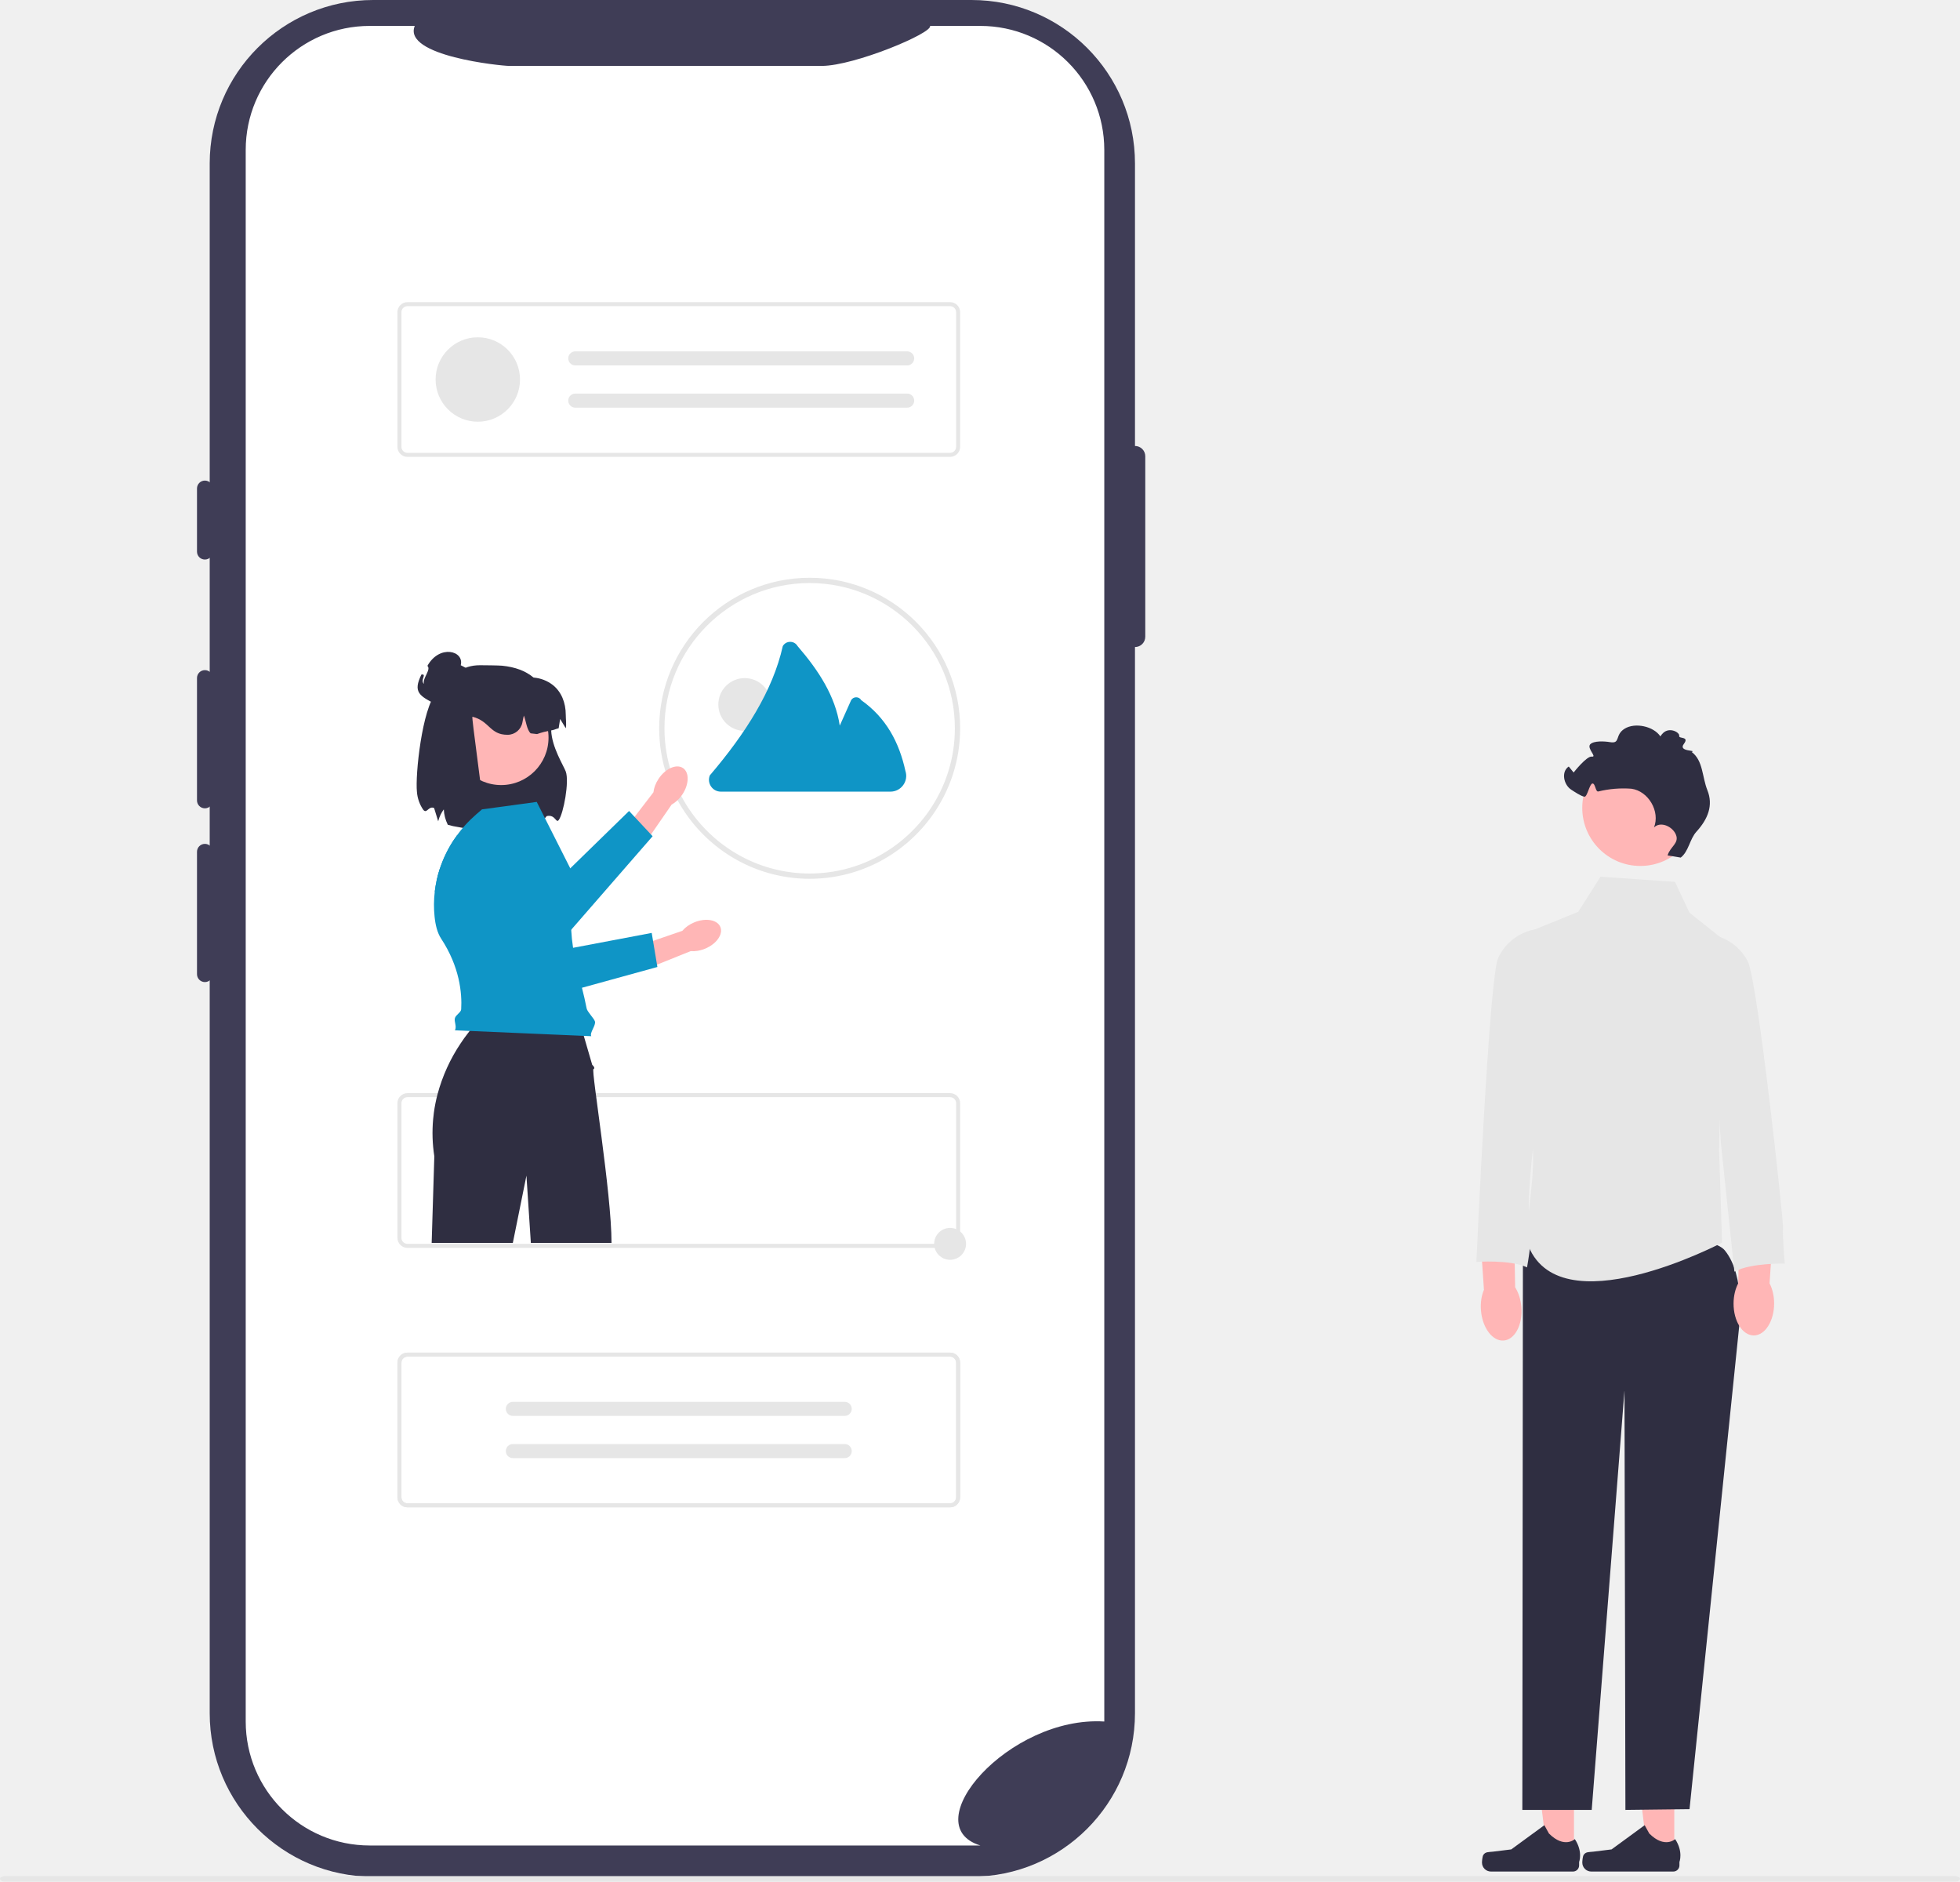
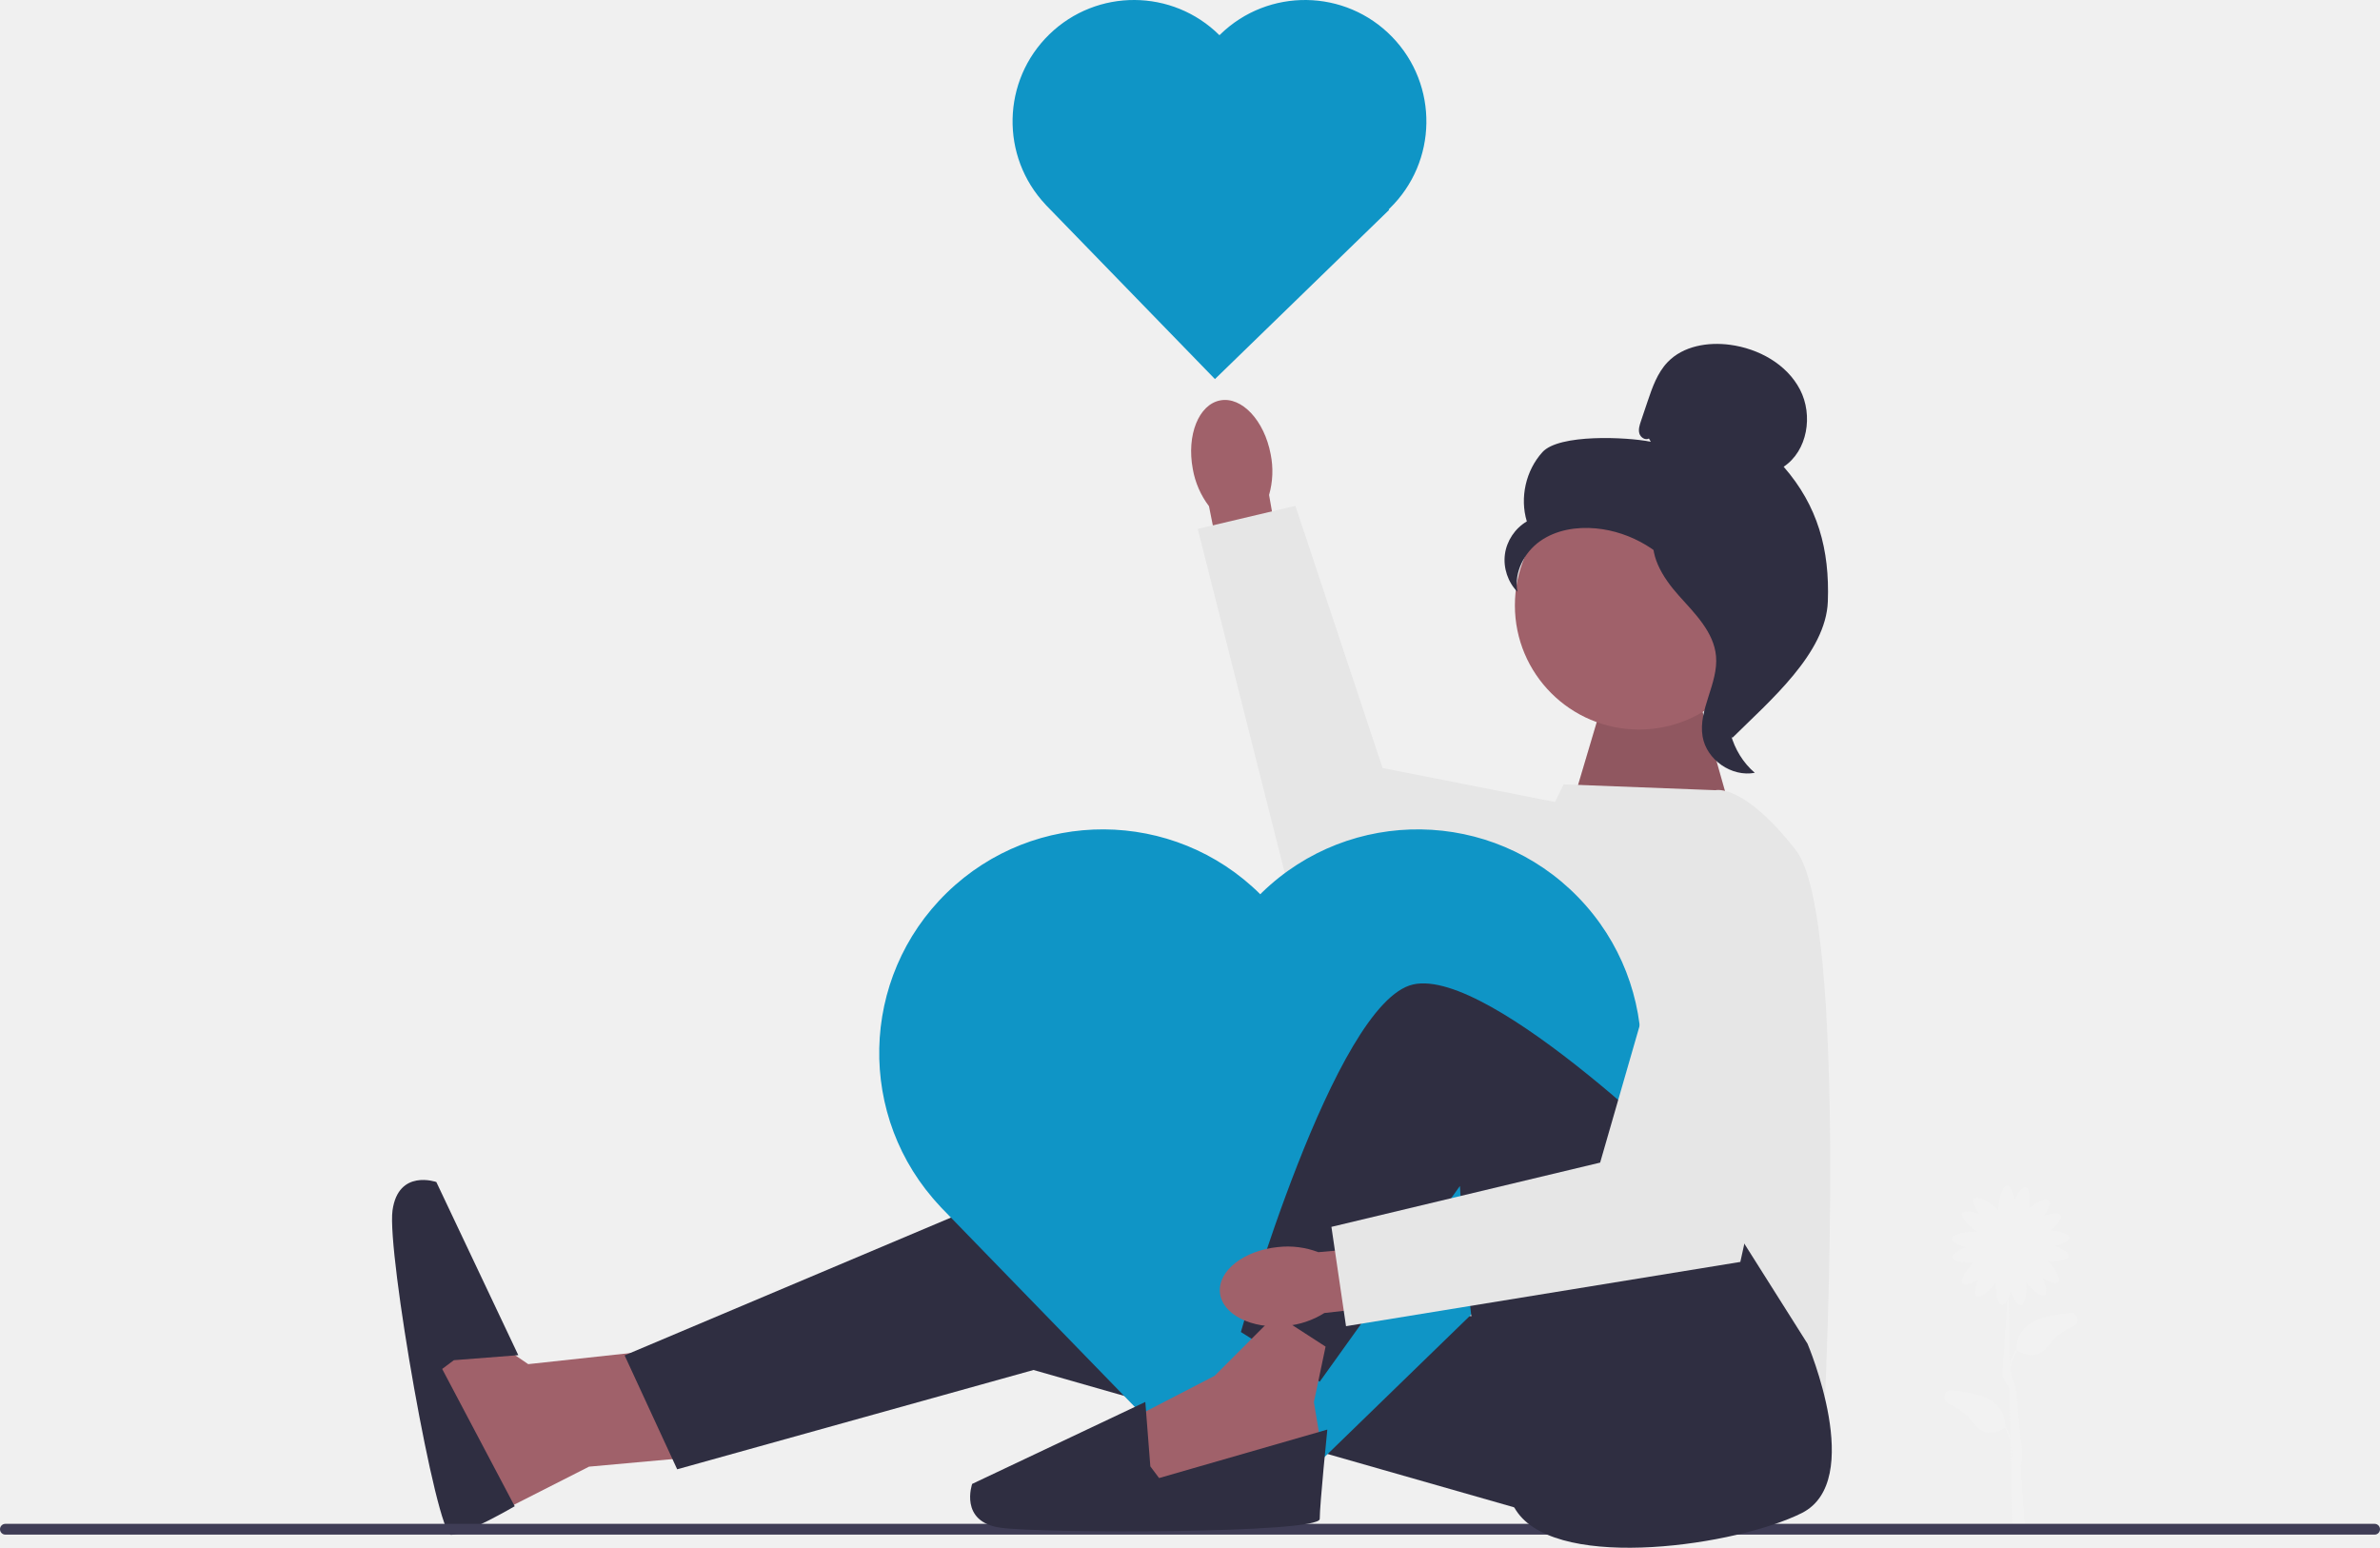
- <svg xmlns="http://www.w3.org/2000/svg" width="742.417" height="712.574" viewBox="0 0 742.417 712.574">
+ <svg xmlns="http://www.w3.org/2000/svg" width="524.67" height="341.191" viewBox="0 0 524.67 341.191">
  <g>
-     <polygon points="596.195 702.752 586.165 702.751 581.393 664.061 596.197 664.062 596.195 702.752" fill="#ffb6b6" />
-     <path d="M561.829,702.524h0c-.312,.526-.477,2.224-.477,2.835h0c0,1.88,1.524,3.404,3.404,3.404h31.064c1.283,0,2.323-1.04,2.323-2.323v-1.293s1.537-3.887-1.627-8.678c0,0-3.932,3.751-9.808-2.124l-1.733-3.139-12.542,9.173-6.952,.856c-1.521,.187-2.869-.029-3.652,1.289h-0Z" fill="#2f2e41" />
+     <polygon points="146.064 297.497 116.445 300.716 102.28 291.058 94.079 300.716 98.015 321.096 102.523 337.193 129.853 323.313 151.859 321.321 146.064 297.497" fill="#a0616a" />
+     <polygon points="296.088 263.371 224.617 262.084 137.693 298.785 149.283 323.896 227.836 302.004 349.53 336.774 332.789 254.357 296.088 263.371" fill="#2f2e41" />
+     <path d="M100.053,299.844l14.205-1.106-18.069-38.171s-8.37-2.956-9.658,6.249c-1.288,9.204,9.696,71.527,12.916,71.527s14.021-6.302,14.021-6.302l-15.991-30.266,2.576-1.932Z" fill="#2f2e41" />
+     <path d="M456.349,289.393c-1.43,.154-2.99,.385-4.649,.723-7.035,1.433-7.181,6.21-7.12,7.305l-.048-.03c-.707,1.135-1.15,2.283-1.418,3.367l-.322-14.641c.208-.434,.398-.927,.556-1.432,.527,1.622,1.39,3.154,2.134,3.052,.968-.132,1.389-2.979,1.209-5.002,1.23,1.585,3.301,3.279,4.083,2.757,.624-.418,.254-2.137-.427-3.7,1.42,.856,2.993,1.418,3.481,.875,.666-.741-.93-3.271-2.402-4.683,1.97,.184,4.475-.13,4.64-1.027,.135-.739-1.356-1.671-2.952-2.271,1.603-.423,3.102-1.159,3.052-1.888-.059-.866-2.285-1.445-4.205-1.534,1.448-1.133,2.779-2.699,2.372-3.408-.374-.651-2.114-.399-3.72,.175,.95-1.359,1.618-2.889,1.11-3.413-.634-.653-2.883,.474-4.418,1.719,.299-1.94,.148-4.388-.722-4.61-.728-.185-1.759,1.239-2.467,2.79-.313-1.628-.945-3.174-1.676-3.174-1.04,0-1.884,3.137-1.884,5.18,0,.116,.003,.224,.008,.328-.104-.121-.224-.248-.361-.38-1.466-1.424-4.304-3.004-5.028-2.258-.509,.524,.159,2.055,1.11,3.413-1.606-.574-3.346-.826-3.72-.175-.503,.875,1.646,3.059,3.393,4.119-.105-.013-.215-.023-.333-.031-2.039-.139-5.225,.489-5.296,1.527-.05,.729,1.449,1.465,3.052,1.888-1.596,.6-3.087,1.532-2.952,2.271,.164,.897,2.67,1.21,4.64,1.027-1.472,1.412-3.068,3.942-2.402,4.683,.488,.543,2.061-.019,3.481-.875-.682,1.563-1.052,3.282-.427,3.7,.825,.552,3.087-1.369,4.28-3.021-.122,2.022,.362,4.799,1.322,4.909,.401,.046,.827-.382,1.211-1.041l-1.087,15.737c-.254,1.833,1.372,3.029,1.517,3.784l.235,10.657c-.265-.759-.621-1.536-1.102-2.307l-.048,.03c.062-1.095-.084-5.872-7.12-7.305-1.659-.338-3.219-.569-4.649-.723-1.688-.182-2.346,2.129-.821,2.875,2.208,1.081,4.285,2.442,5.368,4.055,2.768,4.123,6.592,1.739,7.136,1.369,.607,1.011,1.006,2.03,1.257,2.999l.125,5.66c-.031,.134-.052,.209-.053,.214l.058,.017,.301,13.697,2.796-.022-1-14c.168-.755,.685-3.328,0-6l-1-11h0c-.002-.008,.057,.289,0,0l-1.304-4.322c.19-1.337,.63-2.841,1.524-4.329,.544,.37,4.368,2.753,7.136-1.369,1.083-1.612,3.16-2.974,5.368-4.055,1.525-.746,.866-3.057-.821-2.875Zm-12.771,32.406l-.053-2.395c.106,.906,.101,1.723,.053,2.395Z" fill="#f2f2f2" />
+     <path d="M0,337.107c0,.66,.53,1.19,1.19,1.19H523.48c.66,0,1.19-.53,1.19-1.19,0-.66-.53-1.19-1.19-1.19H1.19c-.66,0-1.19,.53-1.19,1.19Z" fill="#3f3d56" />
+     <polygon points="346.553 177.511 353.636 153.687 374.24 153.043 382.61 182.662 346.553 177.511" fill="#a0616a" />
+     <polygon points="346.553 177.511 353.636 153.687 374.24 153.043 382.61 182.662 346.553 177.511" opacity=".1" />
+     <path d="M378.182,174.194l-33.482-1.288-10.381,21.345-16.018,94.553,84.026,18.994s5.151-105.596-6.439-120.406c-11.59-14.809-17.707-13.2-17.707-13.2Z" fill="#e6e6e6" />
+     <g>
+       <path id="uuid-eba3c791-903e-49f6-a366-4071661c4004-55" d="M280.123,100.149c-1.396-7.454-6.373-12.775-11.116-11.886-4.743,.889-7.456,7.651-6.059,15.107,.517,2.986,1.742,5.805,3.572,8.22l6.312,31.506,12.453-2.528-5.517-31.461c.832-2.915,.954-5.987,.355-8.959Z" fill="#a0616a" />
+       <polygon points="373.167 182.774 304.788 169.299 285.572 111.503 264.039 116.596 285.641 201.977 363.042 212.161 373.167 182.774" fill="#e6e6e6" />
+     </g>
+     <path d="M269.028,7.567h0c-.067,.065-.129,.134-.195,.199-10.355-10.275-27.031-10.366-37.496-.203h0c-10.503,10.202-10.858,26.951-.797,37.589l-.007,.006,.251,.258h0l37.05,38.148,38.406-37.301-.107-.11c.065-.061,.132-.118,.196-.181h0c10.605-10.3,10.853-27.248,.553-37.853h0c-10.3-10.605-27.248-10.853-37.853-.553Z" fill="#0f95c6" />
+     <path d="M278.191,196.766h0c-.123,.12-.237,.246-.36,.367-19.071-18.925-49.785-19.091-69.06-.375h0c-19.344,18.79-19.997,49.637-1.467,69.23l-.012,.012,.461,.475h0l68.238,70.259,70.734-68.699-.197-.202c.119-.113,.243-.218,.36-.333h0c19.533-18.971,19.988-50.184,1.018-69.717h0c-18.971-19.533-50.184-19.988-69.716-1.018Z" fill="#0f95c6" />
+     <path d="M398.464,296.209s12.878,30.262-1.288,37.345c-14.165,7.083-52.965,12.878-62.54,0-9.575-12.878-12.794-72.115-12.794-72.115l-30.906,43.14-17.385-10.946s20.604-72.758,37.989-76.622c17.385-3.863,63.744,42.496,63.744,42.496l23.18,36.701Z" fill="#2f2e41" />
+     <polygon points="281.278 289.771 267.757 303.292 249.084 312.95 251.016 329.691 286.429 325.828 290.937 316.813 289.649 309.087 292.224 296.853 281.278 289.771" fill="#a0616a" />
+     <path d="M253.591,323.252l-1.106-14.205-38.171,18.069s-2.956,8.37,6.249,9.658c9.204,1.288,70.373,1.288,70.373-1.932s1.673-19.702,1.673-19.702l-37.086,10.687-1.932-2.576Z" fill="#2f2e41" />
+     <g>
+       <path id="uuid-15f9be4a-b940-43a3-b95c-54b4380058a1-56" d="M281.731,274.905c-7.546,.748-13.277,5.248-12.8,10.051,.477,4.802,6.98,8.087,14.529,7.338,3.019-.258,5.933-1.235,8.498-2.851l31.933-3.574-1.446-12.624-31.819,2.786c-2.833-1.08-5.883-1.466-8.895-1.125Z" fill="#a0616a" />
+       <polygon points="372.065 189.325 352.749 256.289 293.512 270.454 296.731 292.346 383.655 278.181 400.47 201.945 372.065 189.325" fill="#e6e6e6" />
+     </g>
  </g>
  <g>
-     <polygon points="634.195 702.752 624.165 702.751 619.393 664.061 634.197 664.062 634.195 702.752" fill="#ffb6b6" />
-     <path d="M599.829,702.524h0c-.312,.526-.477,2.224-.477,2.835h0c0,1.88,1.524,3.404,3.404,3.404h31.064c1.283,0,2.323-1.04,2.323-2.323v-1.293s1.537-3.887-1.627-8.678c0,0-3.932,3.751-9.808-2.124l-1.733-3.139-12.542,9.173-6.952,.856c-1.521,.187-2.869-.029-3.652,1.289h-0Z" fill="#2f2e41" />
+     <circle cx="361.32" cy="133.455" r="27.363" fill="#a0616a" />
+     <path d="M363.504,96.668c-.792,.462-1.852-.237-2.106-1.118-.254-.881,.042-1.816,.335-2.685,.492-1.458,.984-2.915,1.476-4.373,1.047-3.101,2.158-6.311,4.426-8.671,3.423-3.563,8.862-4.469,13.759-3.813,6.288,.843,12.493,4.248,15.417,9.879,2.924,5.631,1.679,13.488-3.604,17.001,7.53,8.63,10.155,18.249,9.74,29.695-.414,11.446-12.888,21.98-21.022,30.043-1.817-1.101-3.468-6.262-2.469-8.136,.999-1.875-.432-4.047,.805-5.773,1.237-1.727,2.272,1.023,1.021-.694-.789-1.083,2.291-3.576,1.118-4.224-5.674-3.137-7.561-10.209-11.125-15.625-4.299-6.533-11.656-10.957-19.441-11.691-4.289-.404-8.819,.328-12.334,2.818-3.515,2.49-5.791,6.939-4.976,11.169-2.111-2.144-3.162-5.285-2.766-8.268,.396-2.982,2.231-5.74,4.829-7.258-1.58-5.224-.226-11.232,3.44-15.274,3.666-4.042,18.539-3.354,23.891-2.29l-.414-.71Z" fill="#2f2e41" />
+     <path d="M364.335,116.639c7.089,.765,12.208,6.906,16.53,12.577,2.491,3.269,5.101,6.878,5.038,10.988-.063,4.155-2.841,7.718-4.169,11.655-2.17,6.436-.055,14.093,5.11,18.502-5.104,.969-10.622-2.858-11.503-7.978-1.026-5.96,3.492-11.713,2.957-17.736-.471-5.307-4.654-9.392-8.209-13.36-3.556-3.968-6.895-9.234-5.259-14.305l-.496-.343Z" fill="#2f2e41" />
  </g>
-   <path d="M576.862,470.555l-.222,214.858h26.277l12.411-158.882,.354,158.882,24.286-.284,18.8-182.77s2.531-19.083-5.444-28.836c-7.975-9.753-76.462-2.968-76.462-2.968v0Z" fill="#2f2e41" />
-   <path d="M576.278,495.013c.535,6.646-2.459,12.31-6.689,12.651-4.229,.341-8.092-4.771-8.627-11.418-.234-2.909,.208-5.63,1.134-7.799l-1.915-28.191,13.248-.617,.481,27.856c1.261,1.993,2.133,4.608,2.367,7.517Z" fill="#ffb6b6" />
-   <path id="b-489" d="M429.914,168.892h0V61.915C429.914,27.72,402.194,0,367.999,0H141.349c-34.195-.001-61.915,27.719-61.916,61.914V648.798c0,34.195,27.72,61.915,61.915,61.915h226.648c34.195,0,61.915-27.72,61.915-61.915V245.04h0c2.154,0,3.9-1.746,3.9-3.9l.003-68.348c0-2.154-1.746-3.9-3.9-3.9Z" fill="#3f3d56" />
-   <path id="c-490" d="M418.287,56.767V651.942c-36.184-2.223-72.007,39.266-46.942,46.952H140.045c-25.936,.004-46.965-21.016-46.973-46.952V56.767c.008-25.935,21.036-46.954,46.971-46.951h17.058c-4.645,11.424,32.846,15.14,35.72,15.144h118.459c12.332-.016,42.084-12.482,41.001-15.144h19.055c25.925,.004,46.942,21.017,46.951,46.942l0,.009h-0Z" fill="#fff" />
-   <path id="d-491" d="M359.881,472.576H154.344c-2.101-.002-3.804-1.705-3.806-3.806v-50.984c.003-2.101,1.705-3.803,3.806-3.806h205.537c2.101,.003,3.803,1.705,3.806,3.806v50.985c-.003,2.1-1.706,3.802-3.806,3.805Zm-205.537-57.074c-1.261,.001-2.283,1.023-2.284,2.284v50.985c.001,1.261,1.023,2.283,2.284,2.284h205.537c1.261-.001,2.283-1.023,2.284-2.284v-50.985c-.001-1.261-1.023-2.283-2.284-2.284H154.344Z" fill="#e6e6e6" />
-   <path id="e-492" d="M359.881,570.835H154.344c-2.101-.002-3.804-1.705-3.806-3.806v-50.984c.003-2.101,1.705-3.803,3.806-3.806h205.537c2.101,.003,3.803,1.705,3.806,3.806v50.985c-.003,2.101-1.705,3.803-3.806,3.806v-.001Zm-205.537-57.074c-1.261,.001-2.283,1.023-2.284,2.284v50.985c.001,1.261,1.023,2.283,2.284,2.284h205.537c1.261-.001,2.283-1.023,2.284-2.284v-50.985c-.001-1.261-1.023-2.283-2.284-2.284H154.344Z" fill="#e6e6e6" />
-   <path id="f-493" d="M740.479,712.574H1.938c-1.071,0-1.938-.468-1.938-1.045s.868-1.045,1.938-1.045H740.479c1.07,0,1.938,.468,1.938,1.045s-.867,1.045-1.938,1.045Z" fill="#e6e6e6" />
-   <path id="g-494" d="M165.238,262.39c.231-.257,.462-.5,.7-.749,5.8-6.1,8.849-9.716,15.928-9.716,1.313,0,7.104,.06,8.304,.179,4.971,.487,8.946,1.985,11.926,4.494,4.4,3.704,6.606,9.584,6.617,17.641,0,.446,.026,1.277,.067,2.38,.262,6.428,4.672,13.255,5.528,15.574,1.39,3.776-.856,15.871-2.656,18.338-1.046,1.441-1.257-2.171-4.472-1.494-.59,.128-3.059,4.9-3.726,4.992-3.447,.457-6.923,.663-10.4,.616-.456,0-.913,0-1.39-.01h-.005c-1.647-.01-3.406-.057-5.273-.128-4.957-.101-9.895-.653-14.753-1.647h-.005c-.641-.144-1.272-.308-1.888-.482l-.113-.031-.051-.1c-.879-1.789-1.38-3.739-1.472-5.73-.94,1.268-1.633,2.702-2.042,4.227l-.077,.293-1.556-5.042c-2.169-.933-2.77,2.486-4.169,.585-1.338-1.983-2.14-4.279-2.329-6.664-.701-6.477,1.962-31.566,7.307-37.526Z" fill="#2f2e41" />
-   <path id="h-495" d="M163.509,470.703h30.742l5.155-25.489,1.672,25.489h30.557c.015-18.891-7.773-65.432-6.841-65.823s-.475-1.631-.475-1.631l-4.984-17.114-.467-1.611h-35.584c-2.048,1.924-3.937,4.01-5.648,6.238-.58,.739-1.185,1.539-1.806,2.4-.431,.61-.877,1.252-1.323,1.924-3.965,5.903-6.929,12.419-8.772,19.287v.005c-.313,1.175-.59,2.377-.831,3.606v.005c-.215,1.093-.405,2.2-.554,3.334-.113,.826-.21,1.662-.282,2.508-.428,4.689-.278,9.413,.446,14.065l-1.005,32.807Z" fill="#2f2e41" />
-   <circle id="i" cx="189.828" cy="279.359" r="17.946" fill="#ffb6b6" />
-   <path id="j-496" d="M178.036,257.055h17.569c2.125-.495,4.315-.649,6.489-.457,2.671,.204,5.223,1.19,7.336,2.837,3.144,2.524,4.878,6.546,4.878,11.326-.009,1.528,.305,3.54,0,5.038l-2.136-3.521-.565,3.521c-1.621,.415-1.201,.497-2.829,.82-.39,.077-.785,.154-1.18,.226-2.134,.395-4.169,1.15-4.169,1.15l-2.423-.278c-1.514-1.392-1.768-4.831-2.577-6.722-.158,.552-.353,1.524-.543,2.577-.489,2.711-2.855,4.696-5.61,4.698l-.047-0c-6.74-.005-6.738-5.223-13.282-6.836-.431-.1,3.969,30.405,3.544,30.292l-13.479-8.665,1.74-28.721c.004-4.021,3.263-7.28,7.284-7.284l-0,0h-0Z" fill="#2f2e41" />
-   <path id="k-497" d="M159.618,255.463c-3.235,6.614-.882,8.1,5.732,11.336,6.614,3.235,14.985,6.995,18.22,.38,3.235-6.614-2.431-12.019-9.045-15.254,1.412-5.482-8.046-7.994-12.637,.256,1.577,1.318-2.054,4.9-1.273,6.801-1.612-1.301,1.182-3.793-.874-3.541-.041,.007-.079,.013-.123,.021l0,0Z" fill="#2f2e41" />
-   <path id="l-498" d="M359.881,570.835H154.344c-2.101-.002-3.804-1.705-3.806-3.806v-50.984c.003-2.101,1.705-3.803,3.806-3.806h205.537c2.101,.003,3.803,1.705,3.806,3.806v50.985c-.003,2.101-1.705,3.803-3.806,3.806v-.001Zm-205.537-57.074c-1.261,.001-2.283,1.023-2.284,2.284v50.985c.001,1.261,1.023,2.283,2.284,2.284h205.537c1.261-.001,2.283-1.023,2.284-2.284v-50.985c-.001-1.261-1.023-2.283-2.284-2.284H154.344Z" fill="#e6e6e6" />
-   <path id="m-499" d="M194.259,530.879c-1.472,0-2.664,1.193-2.664,2.664s1.193,2.664,2.664,2.664h125.605c1.471,.056,2.709-1.09,2.765-2.561,.056-1.471-1.09-2.709-2.561-2.765-.039-.001-.078-.002-.117-.002h-125.692v-.001h0Z" fill="#e6e6e6" />
-   <path id="n-500" d="M194.259,546.865c-1.472,0-2.664,1.193-2.664,2.664s1.193,2.664,2.664,2.664h125.605c1.471,.056,2.709-1.09,2.765-2.561,.056-1.471-1.09-2.709-2.561-2.765-.039-.001-.078-.002-.117-.002h-125.692v-.001h0Z" fill="#e6e6e6" />
-   <path id="o-501" d="M359.881,173.019H154.344c-2.101-.002-3.804-1.705-3.806-3.806v-50.984c.003-2.101,1.705-3.803,3.806-3.806h205.537c2.101,.003,3.803,1.705,3.806,3.806v50.985c-.003,2.101-1.705,3.803-3.806,3.806v-.001Zm-205.537-57.074c-1.261,.001-2.283,1.023-2.284,2.284v50.985c.001,1.261,1.023,2.283,2.284,2.284h205.537c1.261-.001,2.283-1.023,2.284-2.284v-50.985c-.001-1.261-1.023-2.283-2.284-2.284H154.344Z" fill="#e6e6e6" />
-   <path id="p-502" d="M217.908,133.063c-1.472,0-2.664,1.193-2.664,2.664s1.193,2.664,2.664,2.664h125.605c1.471,.056,2.709-1.09,2.765-2.561,.056-1.471-1.09-2.709-2.561-2.765-.039-.001-.078-.002-.117-.002h-125.692v-.001h0Z" fill="#e6e6e6" />
-   <path id="q-503" d="M217.908,149.049c-1.472,0-2.664,1.193-2.664,2.664s1.193,2.664,2.664,2.664h125.605c1.471,.056,2.709-1.09,2.765-2.561,.056-1.471-1.09-2.709-2.561-2.765-.039-.001-.078-.002-.117-.002h-125.692v-.001h0Z" fill="#e6e6e6" />
-   <circle id="r" cx="180.987" cy="143.72" r="15.986" fill="#e6e6e6" />
-   <path id="s-504" d="M634.448,333.951l-28.2-1.939-8.438,13.3-20.321,8.262v65.539c2.114,6.346,3.207,12.987,3.238,19.675-.078,13.057-3.433,28.438-2.272,31.807,11.36,32.943,73.837,0,73.837,0l-1.136-35.215,1.542-79.584-12.767-10.183-5.483-11.662Z" fill="#e6e6e6" />
-   <path id="t-505" d="M582.091,351.83l-.332,.056c-6.279,1.063-11.63,5.155-14.3,10.937-3.434,7.427-8.226,115.071-8.226,115.071,0,0,12.809-.972,19.184,2.075,0,0,2.878-15.853,1.154-18.61s1.505-30.328,1.505-30.328c7.009-18.326,4.243-48.487,1.015-79.201Z" fill="#e6e6e6" />
-   <path d="M672.011,493.695c-.024,6.668-3.483,12.061-7.726,12.046s-7.664-5.433-7.64-12.101c.01-2.919,.679-5.593,1.784-7.677l.455-28.252,13.253,.496-1.856,27.799c1.09,2.091,1.739,4.77,1.729,7.689h0Z" fill="#ffb6b6" />
-   <path id="u-506" d="M646.838,353.776l.335,.039c6.323,.746,11.871,4.562,14.829,10.2,3.8,7.244,13.713,99.464,13.396,101.147s.623,13.369,.623,13.369c0,0-12.842-.324-19.055,3.04l-5.126-48.743-5.002-79.052Z" fill="#e6e6e6" />
-   <g>
-     <path d="M77.61,181.995c-1.65,0-2.991,1.341-2.991,2.991v23.927c0,1.65,1.341,2.991,2.991,2.991s2.991-1.341,2.991-2.991v-23.927c0-1.65-1.341-2.991-2.991-2.991Z" fill="#3f3d56" />
-     <path d="M77.61,253.777c-1.65,0-2.991,1.341-2.991,2.991v46.359c0,1.65,1.341,2.991,2.991,2.991s2.991-1.341,2.991-2.991v-46.359c0-1.65-1.341-2.991-2.991-2.991Z" fill="#3f3d56" />
-     <path d="M77.61,319.576c-1.65,0-2.991,1.341-2.991,2.991v46.359c0,1.65,1.341,2.991,2.991,2.991s2.991-1.341,2.991-2.991v-46.359c0-1.65-1.341-2.991-2.991-2.991Z" fill="#3f3d56" />
-   </g>
-   <circle cx="282.09" cy="266.799" r="10" fill="#e6e6e6" />
-   <path d="M326.23,265.169c-.4-.69-1.12-1.11-1.92-1.11-.8,0-1.52,.42-1.92,1.11l-4.3,9.63c-1.705-11.215-8.039-20.928-15.98-30.12-.59-1.01-1.63-1.61-2.8-1.61-1.17,0-2.21,.6-2.8,1.61-3.756,16.812-14.049,33.033-27.637,48.956-1.184,2.951,.989,6.164,4.169,6.164h64.239c4.061,0,6.939-3.964,5.681-7.825-2.371-10.863-7.326-20.173-16.731-26.805Z" fill="#0f95c6" />
-   <path d="M306.69,218.799c-31.43,0-57,25.57-57,57,0,12.74,4.2,24.52,11.3,34.02,10.4,13.94,27.01,22.98,45.7,22.98,19.21,0,36.23-9.55,46.56-24.15,6.57-9.29,10.44-20.63,10.44-32.85,0-31.43-25.57-57-57-57v0Zm45.45,87.93c-9.91,14.52-26.59,24.07-45.45,24.07-18.35,0-34.62-9.03-44.61-22.87-6.54-9.04-10.39-20.15-10.39-32.13,0-30.33,24.67-55,55-55,30.32,0,55,24.67,55,55,0,11.46-3.52,22.11-9.55,30.93Z" fill="#e6e6e6" />
-   <g>
-     <path d="M249.497,294.886h0c2.611-3.883,6.73-5.684,9.201-4.023s2.358,6.156-.253,10.038c-1.143,1.7-2.575,3-4.031,3.786l-11.268,16.314-7.543-5.451,11.908-15.504c.178-1.645,.843-3.462,1.985-5.162h0l-0,0Z" fill="#ffb6b6" />
-     <path d="M247.2,316.68l-30.84,35.42-2.84,3.26-13.21-4.78-20.38-7.39h-.01l-15.24-5.52c.16-1.35,.38-2.69,.67-4.02,.31-1.46,.69-2.91,1.15-4.34,1.38-4.32,3.41-8.43,6.03-12.17,.98,.4,1.96,.88,2.95,1.43l22.72,9.84,12.64,5.47,5.17-5.04,22.27-21.72,2.08,2.23,.01,.01,6.21,6.66,.01,.01,.61,.65Z" fill="#0f95c6" />
-   </g>
-   <path d="M223.97,392.41l-51.64-2.23c.77-1.59-.4-3.24-.01-4.63,.35-1.21,2.31-2.18,2.37-3.31,.36-6.12-.57-16.08-7.59-26.77-1.45-2.22-2.16-5.12-2.49-8.35-.33-3.18-.3-6.34,.07-9.45,.16-1.35,.38-2.69,.67-4.02,.31-1.46,.69-2.91,1.15-4.34,1.38-4.32,3.41-8.43,6.03-12.17,.17-.26,.35-.51,.53-.76,.97-1.34,2.01-2.63,3.13-3.87,1.29-1.43,2.68-2.79,4.15-4.07l2.23-1.93,20.74-2.82,10.85,21.49,1.85,3.66,2,3.96c-1.15,5.39-1.66,10.18-1.74,14.55-.03,1.64,0,3.22,.09,4.75,.13,2.39,.37,4.66,.71,6.84,.82,5.35,2.13,10.21,3.36,15.13,.65,2.57,1.27,5.15,1.78,7.83,.24,1.26,2.77,3.74,3.13,4.88,.49,1.53-2.11,4.34-1.37,5.63Z" fill="#0f95c6" />
-   <g>
-     <path d="M262.963,349.306h0c4.322-1.793,8.75-1.018,9.891,1.733s-1.437,6.433-5.759,8.226c-1.892,.785-3.804,1.078-5.452,.928l-18.407,7.369-3.274-8.712,18.493-6.339c1.058-1.272,2.615-2.42,4.507-3.204h0l0-0Z" fill="#ffb6b6" />
-     <path d="M166.5,329.31c-.46,1.43-.84,2.88-1.15,4.34l34.2,46.17,20.88-5.75,28.58-7.87-.15-.89-1.5-9-.5-3.01-29.79,5.64-7.87,1.49-13.31-20.47h-.01l-7.69-11.83c-3.64-7.05-9.17-11.11-15.13-11.75l-6.56,12.93h-0Z" fill="#0f95c6" />
-   </g>
-   <circle cx="359.881" cy="471.055" r="6.04" fill="#e6e6e6" />
-   <circle id="v" cx="621.33" cy="305.945" r="21.995" fill="#ffb6b6" />
-   <path id="w-507" d="M636.636,324.772c3.059-2.394,3.356-6.957,5.966-9.834,4.364-4.809,6.415-9.984,4.129-15.682-2.022-5.04-1.592-11.236-5.948-14.48,2.139-.774-5.262,.001-2.979-3.03s-2.039-1.834-1.753-3.075-3.604-3.514-6.132-1.039c-.38,.372-.712,.79-.989,1.245-2.573-3.855-9.608-5.361-13.548-2.915-3.866,2.4-1.404,5.801-5.561,5.087-1.954-.336-6.172-.608-7.507,.858-1.254,1.584,2.704,4.813,.693,4.622-1.949-.368-6.94,6.026-6.94,6.026l-1.851-2.27c-2.941,1.917-1.975,6.918,.985,8.8,1.113,.708,3.687,2.473,4.981,2.633,1.047,.13,1.918-4.888,3-5,1.136-.118,1.147,3.281,2.236,3.014,4.104-1.006,8.342-1.356,12.556-1.037,6.437,.909,10.92,8.6,8.536,14.652,2.473-2.428,7.048-.413,8.329,2.807s-2.232,4.469-3.182,7.802" fill="#2f2e41" />
</svg>
